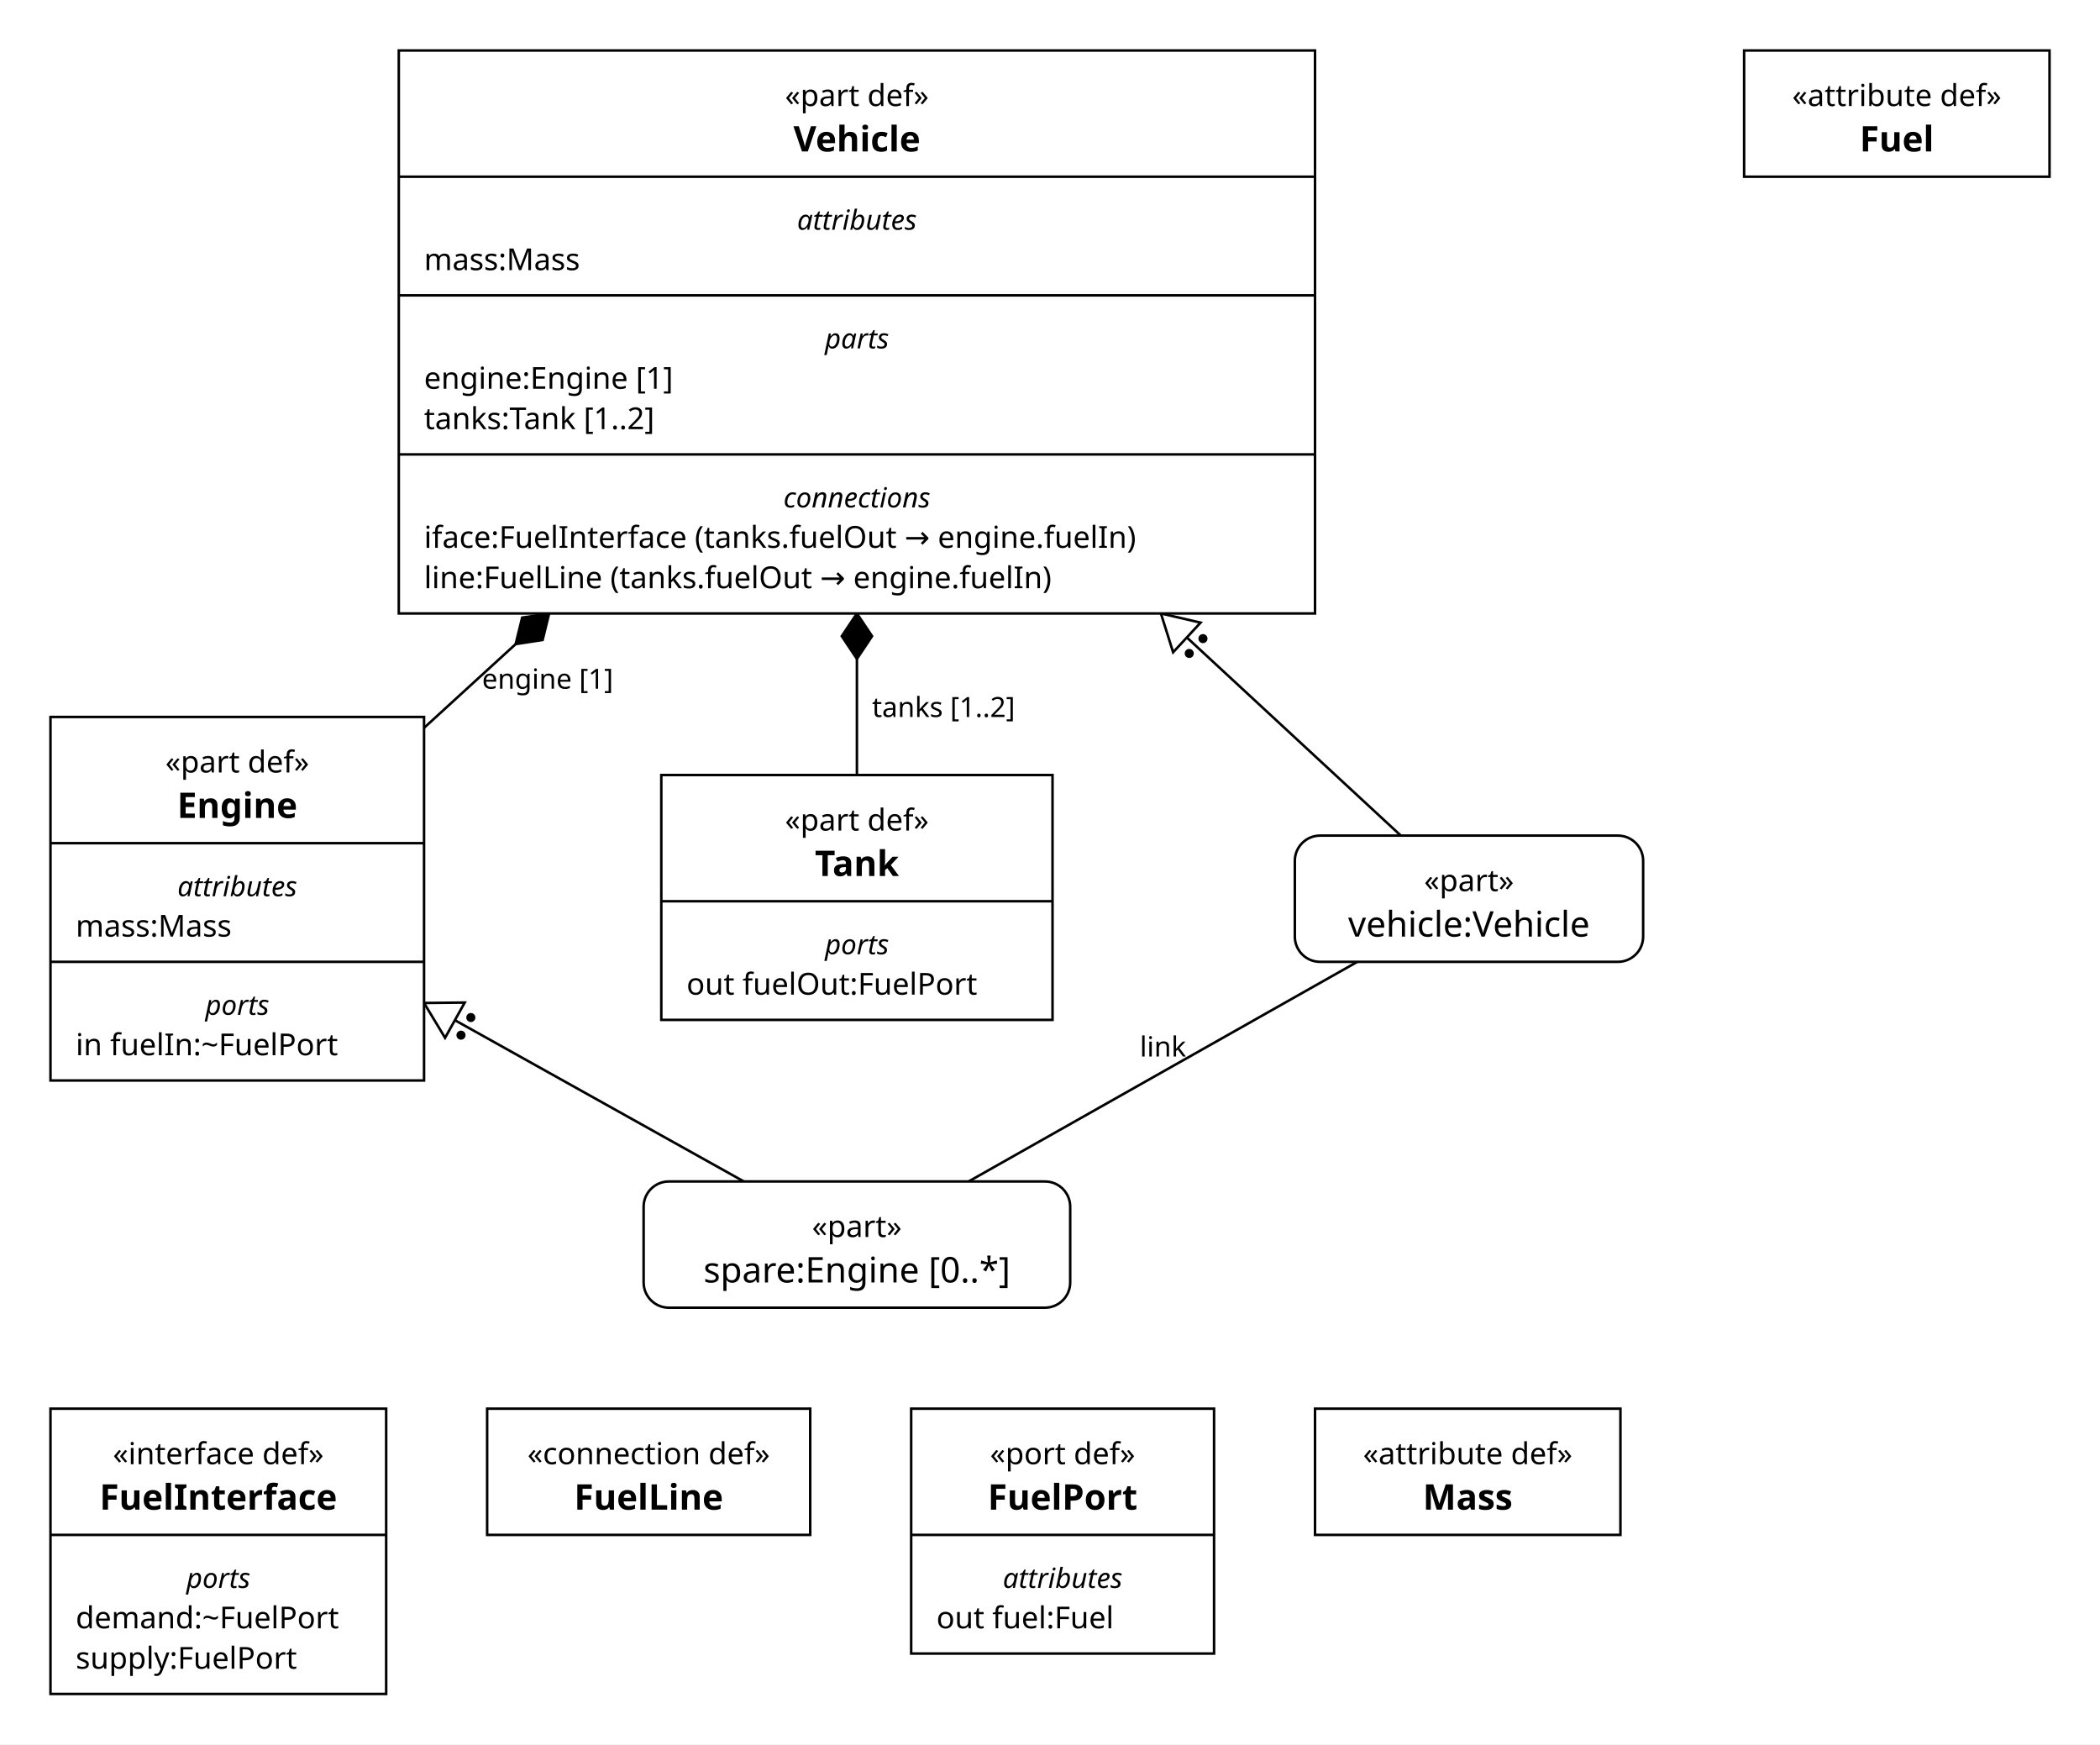
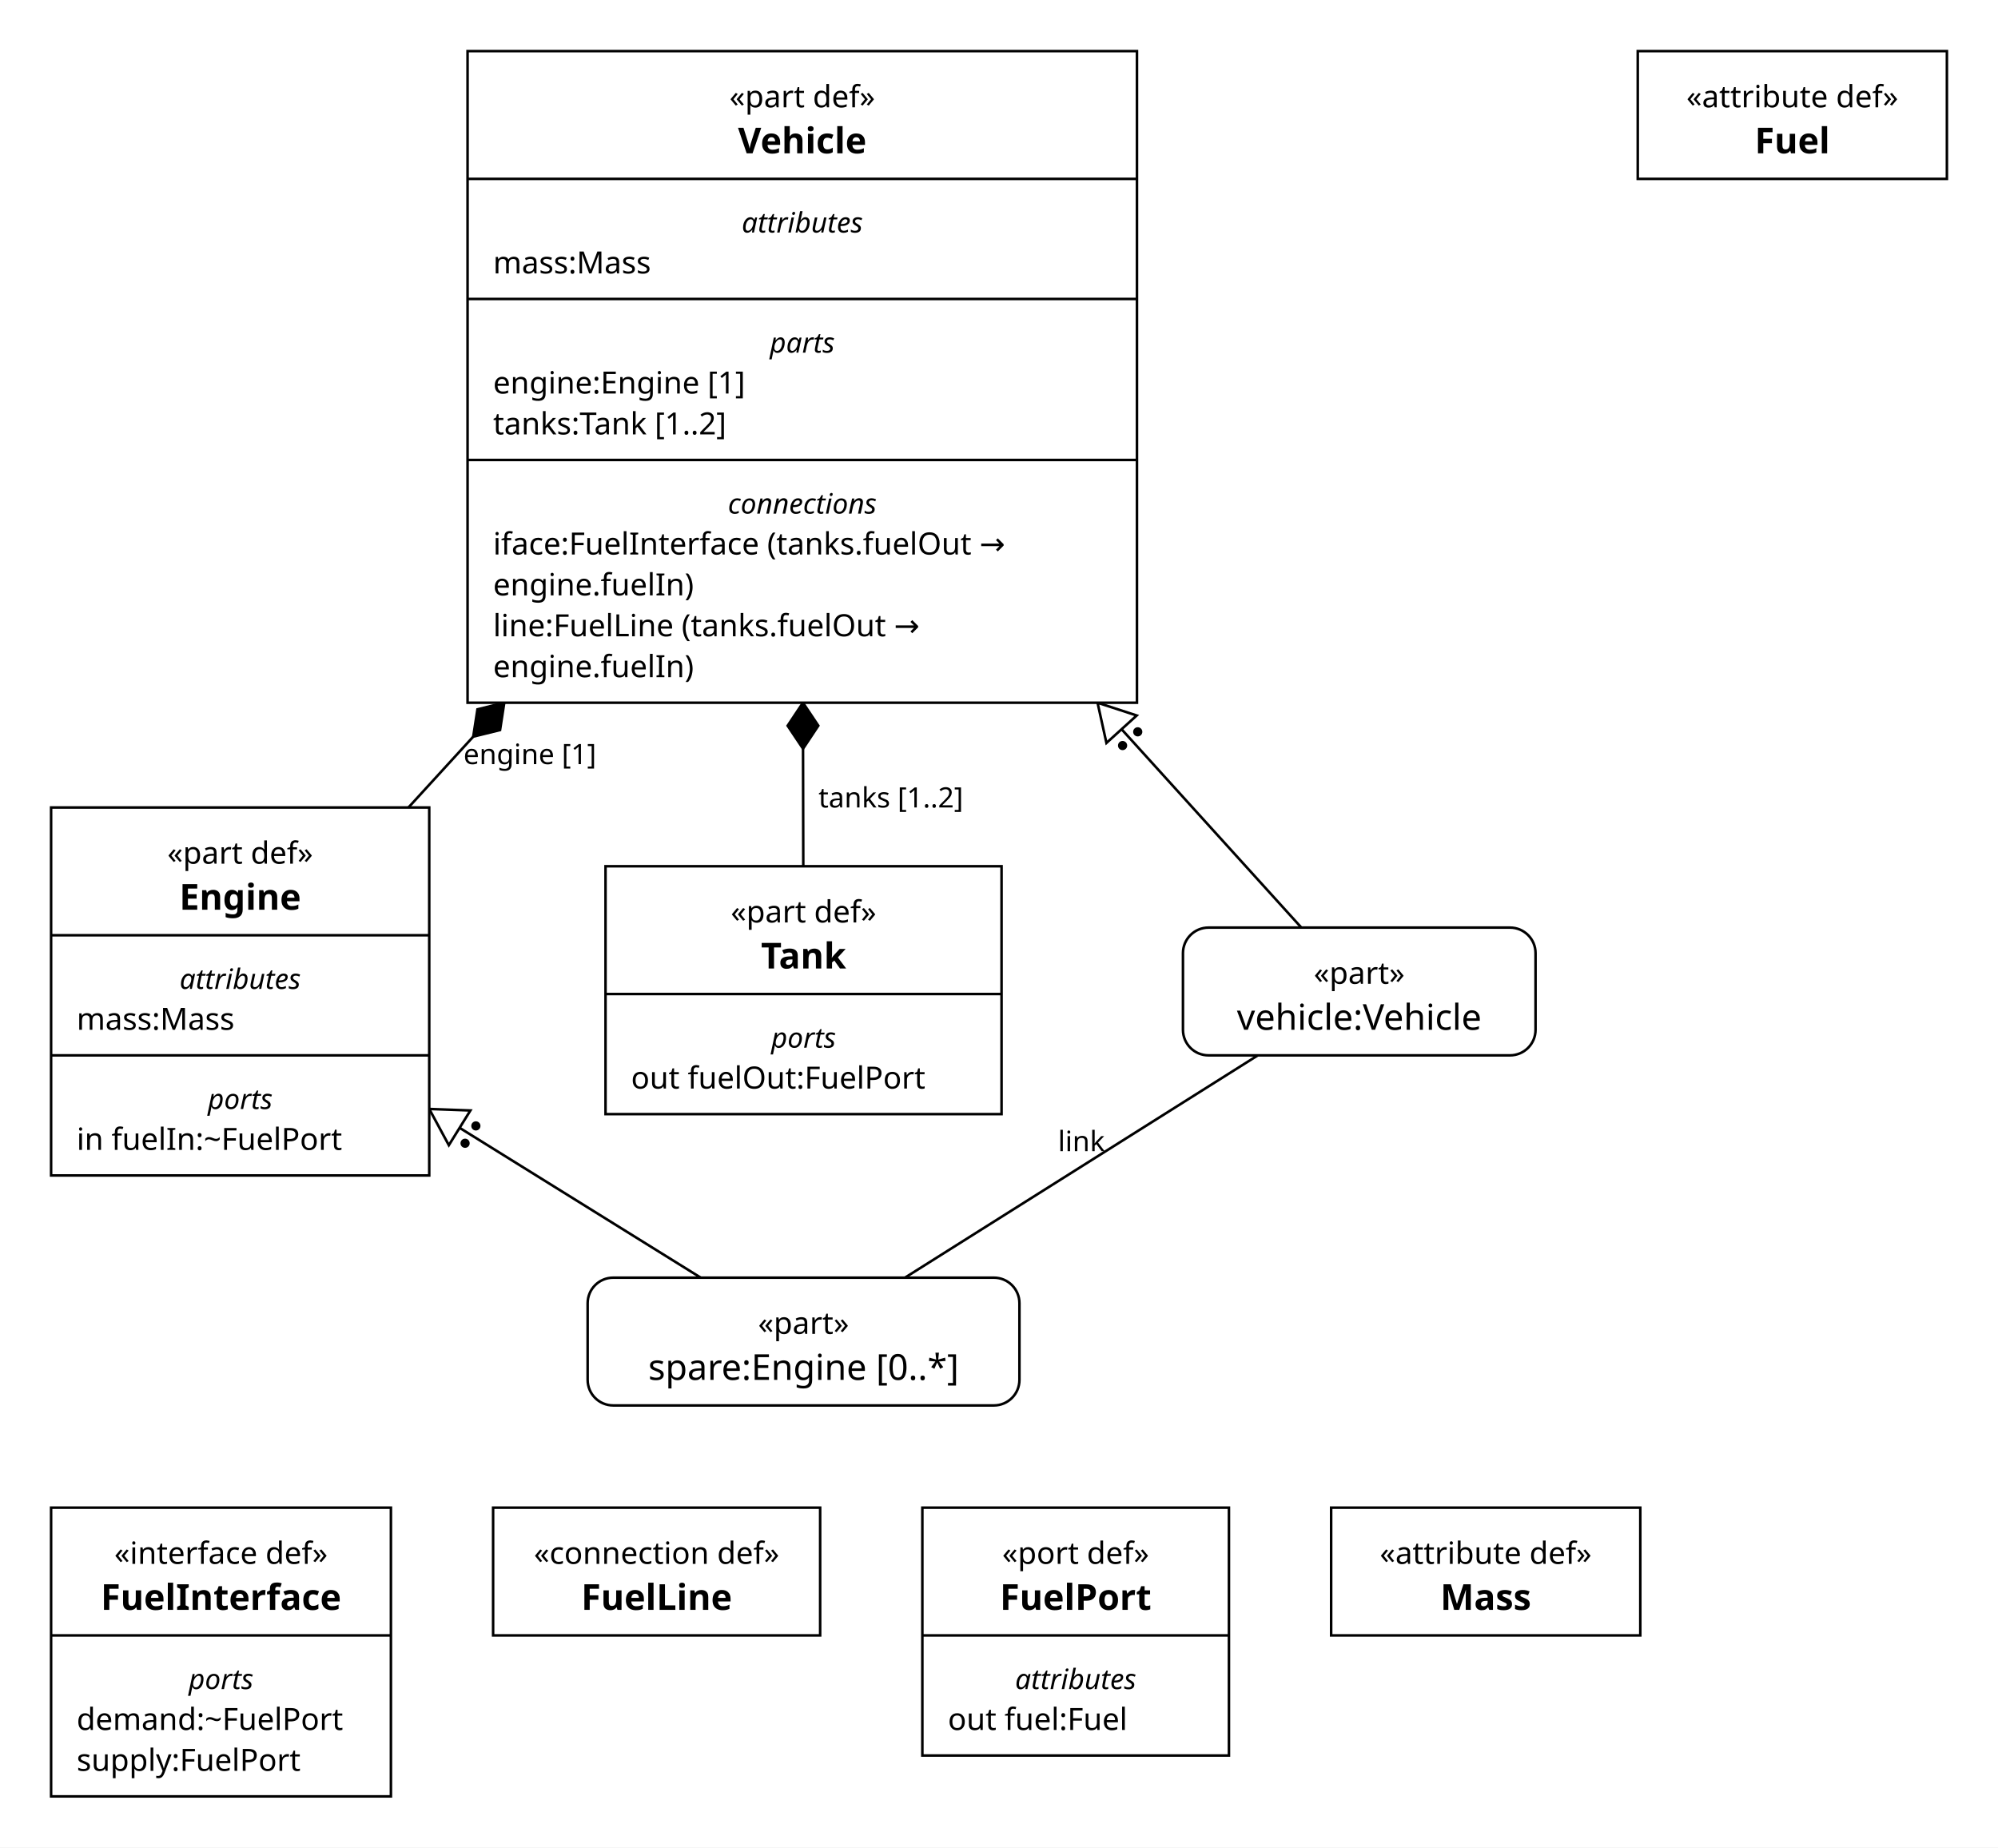
- <svg xmlns="http://www.w3.org/2000/svg" width="832" height="691" viewBox="0 0 832 691" font-family="sans-serif">
-   <rect x="0" y="0" width="832" height="691" fill="#ffffff" />
-   <polyline points="204.29,255.15 168,288.33" fill="none" stroke="#000000" />
-   <polygon points="217.57,243 206.88,244.65 204.29,255.15 214.98,253.5" fill="#000000" stroke="#000000" />
-   <text x="190.97" y="272.81" text-anchor="start" font-size="11">engine [1]</text>
-   <polyline points="339.5,261 339.5,307" fill="none" stroke="#000000" />
-   <polygon points="339.5,243 333.5,252 339.5,261 345.5,252" fill="#000000" stroke="#000000" />
-   <text x="345.5" y="284" text-anchor="start" font-size="11">tanks [1..2]</text>
-   <polyline points="294.7,468 180.23,404.12" fill="none" stroke="#000000" />
-   <polygon points="168,397.3 184.12,397.13 176.33,411.1" fill="#ffffff" stroke="#000000" />
-   <circle cx="186.54" cy="403.06" r="1.8" fill="#000000" />
-   <circle cx="182.64" cy="410.05" r="1.8" fill="#000000" />
-   <polyline points="555,331 470.21,252.51" fill="none" stroke="#000000" />
-   <polygon points="459.94,243 475.65,246.64 464.78,258.38" fill="#ffffff" stroke="#000000" />
-   <circle cx="476.6" cy="252.97" r="1.8" fill="#000000" />
-   <circle cx="471.17" cy="258.84" r="1.8" fill="#000000" />
-   <polyline points="537.75,381 383.75,468" fill="none" stroke="#000000" />
-   <text x="460.75" y="418.5" text-anchor="middle" font-size="11">link</text>
-   <rect x="20" y="284" width="148" height="144" fill="#ffffff" stroke="#000000" />
-   <text x="94" y="306" text-anchor="middle" font-size="12">«part def»</text>
-   <text x="94" y="324" text-anchor="middle" font-size="14" font-weight="bold">Engine</text>
-   <polyline points="20,334 168,334" fill="none" stroke="#000000" />
-   <text x="94" y="355" text-anchor="middle" font-size="11" font-style="italic">attributes</text>
-   <text x="30" y="371" text-anchor="start" font-size="12">mass:Mass</text>
-   <polyline points="20,381 168,381" fill="none" stroke="#000000" />
-   <text x="94" y="402" text-anchor="middle" font-size="11" font-style="italic">ports</text>
-   <text x="30" y="418" text-anchor="start" font-size="12">in fuelIn:~FuelPort</text>
-   <rect x="691" y="20" width="121" height="50" fill="#ffffff" stroke="#000000" />
-   <text x="751.5" y="42" text-anchor="middle" font-size="12">«attribute def»</text>
-   <text x="751.5" y="60" text-anchor="middle" font-size="14" font-weight="bold">Fuel</text>
-   <rect x="20" y="558" width="133" height="113" fill="#ffffff" stroke="#000000" />
-   <text x="86.5" y="580" text-anchor="middle" font-size="12">«interface def»</text>
-   <text x="86.5" y="598" text-anchor="middle" font-size="14" font-weight="bold">FuelInterface</text>
-   <polyline points="20,608 153,608" fill="none" stroke="#000000" />
-   <text x="86.5" y="629" text-anchor="middle" font-size="11" font-style="italic">ports</text>
-   <text x="30" y="645" text-anchor="start" font-size="12">demand:~FuelPort</text>
-   <text x="30" y="661" text-anchor="start" font-size="12">supply:FuelPort</text>
-   <rect x="193" y="558" width="128" height="50" fill="#ffffff" stroke="#000000" />
-   <text x="257" y="580" text-anchor="middle" font-size="12">«connection def»</text>
-   <text x="257" y="598" text-anchor="middle" font-size="14" font-weight="bold">FuelLine</text>
-   <rect x="361" y="558" width="120" height="97" fill="#ffffff" stroke="#000000" />
-   <text x="421" y="580" text-anchor="middle" font-size="12">«port def»</text>
-   <text x="421" y="598" text-anchor="middle" font-size="14" font-weight="bold">FuelPort</text>
-   <polyline points="361,608 481,608" fill="none" stroke="#000000" />
-   <text x="421" y="629" text-anchor="middle" font-size="11" font-style="italic">attributes</text>
-   <text x="371" y="645" text-anchor="start" font-size="12">out fuel:Fuel</text>
-   <rect x="521" y="558" width="121" height="50" fill="#ffffff" stroke="#000000" />
-   <text x="581.5" y="580" text-anchor="middle" font-size="12">«attribute def»</text>
-   <text x="581.5" y="598" text-anchor="middle" font-size="14" font-weight="bold">Mass</text>
-   <rect x="262" y="307" width="155" height="97" fill="#ffffff" stroke="#000000" />
-   <text x="339.5" y="329" text-anchor="middle" font-size="12">«part def»</text>
-   <text x="339.5" y="347" text-anchor="middle" font-size="14" font-weight="bold">Tank</text>
-   <polyline points="262,357 417,357" fill="none" stroke="#000000" />
-   <text x="339.5" y="378" text-anchor="middle" font-size="11" font-style="italic">ports</text>
-   <text x="272" y="394" text-anchor="start" font-size="12">out fuelOut:FuelPort</text>
-   <rect x="158" y="20" width="363" height="223" fill="#ffffff" stroke="#000000" />
-   <text x="339.5" y="42" text-anchor="middle" font-size="12">«part def»</text>
-   <text x="339.5" y="60" text-anchor="middle" font-size="14" font-weight="bold">Vehicle</text>
-   <polyline points="158,70 521,70" fill="none" stroke="#000000" />
-   <text x="339.5" y="91" text-anchor="middle" font-size="11" font-style="italic">attributes</text>
-   <text x="168" y="107" text-anchor="start" font-size="12">mass:Mass</text>
-   <polyline points="158,117 521,117" fill="none" stroke="#000000" />
-   <text x="339.5" y="138" text-anchor="middle" font-size="11" font-style="italic">parts</text>
-   <text x="168" y="154" text-anchor="start" font-size="12">engine:Engine [1]</text>
-   <text x="168" y="170" text-anchor="start" font-size="12">tanks:Tank [1..2]</text>
-   <polyline points="158,180 521,180" fill="none" stroke="#000000" />
-   <text x="339.5" y="201" text-anchor="middle" font-size="11" font-style="italic">connections</text>
-   <text x="168" y="217" text-anchor="start" font-size="12">iface:FuelInterface (tanks.fuelOut → engine.fuelIn)</text>
-   <text x="168" y="233" text-anchor="start" font-size="12">line:FuelLine (tanks.fuelOut → engine.fuelIn)</text>
-   <rect x="255" y="468" width="169" height="50" rx="10" fill="#ffffff" stroke="#000000" />
-   <text x="339.5" y="490" text-anchor="middle" font-size="12">«part»</text>
-   <text x="339.5" y="508" text-anchor="middle" font-size="14">spare:Engine [0..*]</text>
-   <rect x="513" y="331" width="138" height="50" rx="10" fill="#ffffff" stroke="#000000" />
-   <text x="582" y="353" text-anchor="middle" font-size="12">«part»</text>
-   <text x="582" y="371" text-anchor="middle" font-size="14">vehicle:Vehicle</text>
+ <svg xmlns="http://www.w3.org/2000/svg" width="782" height="723" viewBox="0 0 782 723" font-family="sans-serif">
+   <rect x="0" y="0" width="782" height="723" fill="#ffffff" />
+   <polyline points="185.22,288.28 159.86,316" fill="none" stroke="#000000" />
+   <polygon points="197.37,275 186.87,277.59 185.22,288.28 195.72,285.69" fill="#000000" stroke="#000000" />
+   <text x="181.39" y="299.03" text-anchor="start" font-size="11">engine [1]</text>
+   <polyline points="314.3,293 314.4,339" fill="none" stroke="#000000" />
+   <polygon points="314.27,275 308.28,284.01 314.3,293 320.28,283.99" fill="#000000" stroke="#000000" />
+   <text x="320.35" y="316" text-anchor="start" font-size="11">tanks [1..2]</text>
+   <polyline points="274.26,500 179.89,441.37" fill="none" stroke="#000000" />
+   <polygon points="168,433.98 184.11,434.57 175.67,448.16" fill="#ffffff" stroke="#000000" />
+   <circle cx="186.25" cy="440.61" r="1.8" fill="#000000" />
+   <circle cx="182.03" cy="447.4" r="1.8" fill="#000000" />
+   <polyline points="509.34,363 438.97,285.37" fill="none" stroke="#000000" />
+   <polygon points="429.57,275 444.9,280 433.05,290.75" fill="#ffffff" stroke="#000000" />
+   <circle cx="445.3" cy="286.39" r="1.8" fill="#000000" />
+   <circle cx="439.37" cy="291.76" r="1.8" fill="#000000" />
+   <polyline points="492.31,413 354.19,500" fill="none" stroke="#000000" />
+   <text x="423.25" y="450.5" text-anchor="middle" font-size="11">link</text>
+   <rect x="20" y="316" width="148" height="144" fill="#ffffff" stroke="#000000" />
+   <text x="94" y="338" text-anchor="middle" font-size="12">«part def»</text>
+   <text x="94" y="356" text-anchor="middle" font-size="14" font-weight="bold">Engine</text>
+   <polyline points="20,366 168,366" fill="none" stroke="#000000" />
+   <text x="94" y="387" text-anchor="middle" font-size="11" font-style="italic">attributes</text>
+   <text x="30" y="403" text-anchor="start" font-size="12">mass:Mass</text>
+   <polyline points="20,413 168,413" fill="none" stroke="#000000" />
+   <text x="94" y="434" text-anchor="middle" font-size="11" font-style="italic">ports</text>
+   <text x="30" y="450" text-anchor="start" font-size="12">in fuelIn:~FuelPort</text>
+   <rect x="641" y="20" width="121" height="50" fill="#ffffff" stroke="#000000" />
+   <text x="701.5" y="42" text-anchor="middle" font-size="12">«attribute def»</text>
+   <text x="701.5" y="60" text-anchor="middle" font-size="14" font-weight="bold">Fuel</text>
+   <rect x="20" y="590" width="133" height="113" fill="#ffffff" stroke="#000000" />
+   <text x="86.5" y="612" text-anchor="middle" font-size="12">«interface def»</text>
+   <text x="86.5" y="630" text-anchor="middle" font-size="14" font-weight="bold">FuelInterface</text>
+   <polyline points="20,640 153,640" fill="none" stroke="#000000" />
+   <text x="86.5" y="661" text-anchor="middle" font-size="11" font-style="italic">ports</text>
+   <text x="30" y="677" text-anchor="start" font-size="12">demand:~FuelPort</text>
+   <text x="30" y="693" text-anchor="start" font-size="12">supply:FuelPort</text>
+   <rect x="193" y="590" width="128" height="50" fill="#ffffff" stroke="#000000" />
+   <text x="257" y="612" text-anchor="middle" font-size="12">«connection def»</text>
+   <text x="257" y="630" text-anchor="middle" font-size="14" font-weight="bold">FuelLine</text>
+   <rect x="361" y="590" width="120" height="97" fill="#ffffff" stroke="#000000" />
+   <text x="421" y="612" text-anchor="middle" font-size="12">«port def»</text>
+   <text x="421" y="630" text-anchor="middle" font-size="14" font-weight="bold">FuelPort</text>
+   <polyline points="361,640 481,640" fill="none" stroke="#000000" />
+   <text x="421" y="661" text-anchor="middle" font-size="11" font-style="italic">attributes</text>
+   <text x="371" y="677" text-anchor="start" font-size="12">out fuel:Fuel</text>
+   <rect x="521" y="590" width="121" height="50" fill="#ffffff" stroke="#000000" />
+   <text x="581.5" y="612" text-anchor="middle" font-size="12">«attribute def»</text>
+   <text x="581.5" y="630" text-anchor="middle" font-size="14" font-weight="bold">Mass</text>
+   <rect x="237" y="339" width="155" height="97" fill="#ffffff" stroke="#000000" />
+   <text x="314.5" y="361" text-anchor="middle" font-size="12">«part def»</text>
+   <text x="314.5" y="379" text-anchor="middle" font-size="14" font-weight="bold">Tank</text>
+   <polyline points="237,389 392,389" fill="none" stroke="#000000" />
+   <text x="314.5" y="410" text-anchor="middle" font-size="11" font-style="italic">ports</text>
+   <text x="247" y="426" text-anchor="start" font-size="12">out fuelOut:FuelPort</text>
+   <rect x="183" y="20" width="262" height="255" fill="#ffffff" stroke="#000000" />
+   <text x="314" y="42" text-anchor="middle" font-size="12">«part def»</text>
+   <text x="314" y="60" text-anchor="middle" font-size="14" font-weight="bold">Vehicle</text>
+   <polyline points="183,70 445,70" fill="none" stroke="#000000" />
+   <text x="314" y="91" text-anchor="middle" font-size="11" font-style="italic">attributes</text>
+   <text x="193" y="107" text-anchor="start" font-size="12">mass:Mass</text>
+   <polyline points="183,117 445,117" fill="none" stroke="#000000" />
+   <text x="314" y="138" text-anchor="middle" font-size="11" font-style="italic">parts</text>
+   <text x="193" y="154" text-anchor="start" font-size="12">engine:Engine [1]</text>
+   <text x="193" y="170" text-anchor="start" font-size="12">tanks:Tank [1..2]</text>
+   <polyline points="183,180 445,180" fill="none" stroke="#000000" />
+   <text x="314" y="201" text-anchor="middle" font-size="11" font-style="italic">connections</text>
+   <text x="193" y="217" text-anchor="start" font-size="12">iface:FuelInterface (tanks.fuelOut →</text>
+   <text x="193" y="233" text-anchor="start" font-size="12">  engine.fuelIn)</text>
+   <text x="193" y="249" text-anchor="start" font-size="12">line:FuelLine (tanks.fuelOut →</text>
+   <text x="193" y="265" text-anchor="start" font-size="12">  engine.fuelIn)</text>
+   <rect x="230" y="500" width="169" height="50" rx="10" fill="#ffffff" stroke="#000000" />
+   <text x="314.5" y="522" text-anchor="middle" font-size="12">«part»</text>
+   <text x="314.5" y="540" text-anchor="middle" font-size="14">spare:Engine [0..*]</text>
+   <rect x="463" y="363" width="138" height="50" rx="10" fill="#ffffff" stroke="#000000" />
+   <text x="532" y="385" text-anchor="middle" font-size="12">«part»</text>
+   <text x="532" y="403" text-anchor="middle" font-size="14">vehicle:Vehicle</text>
</svg>
